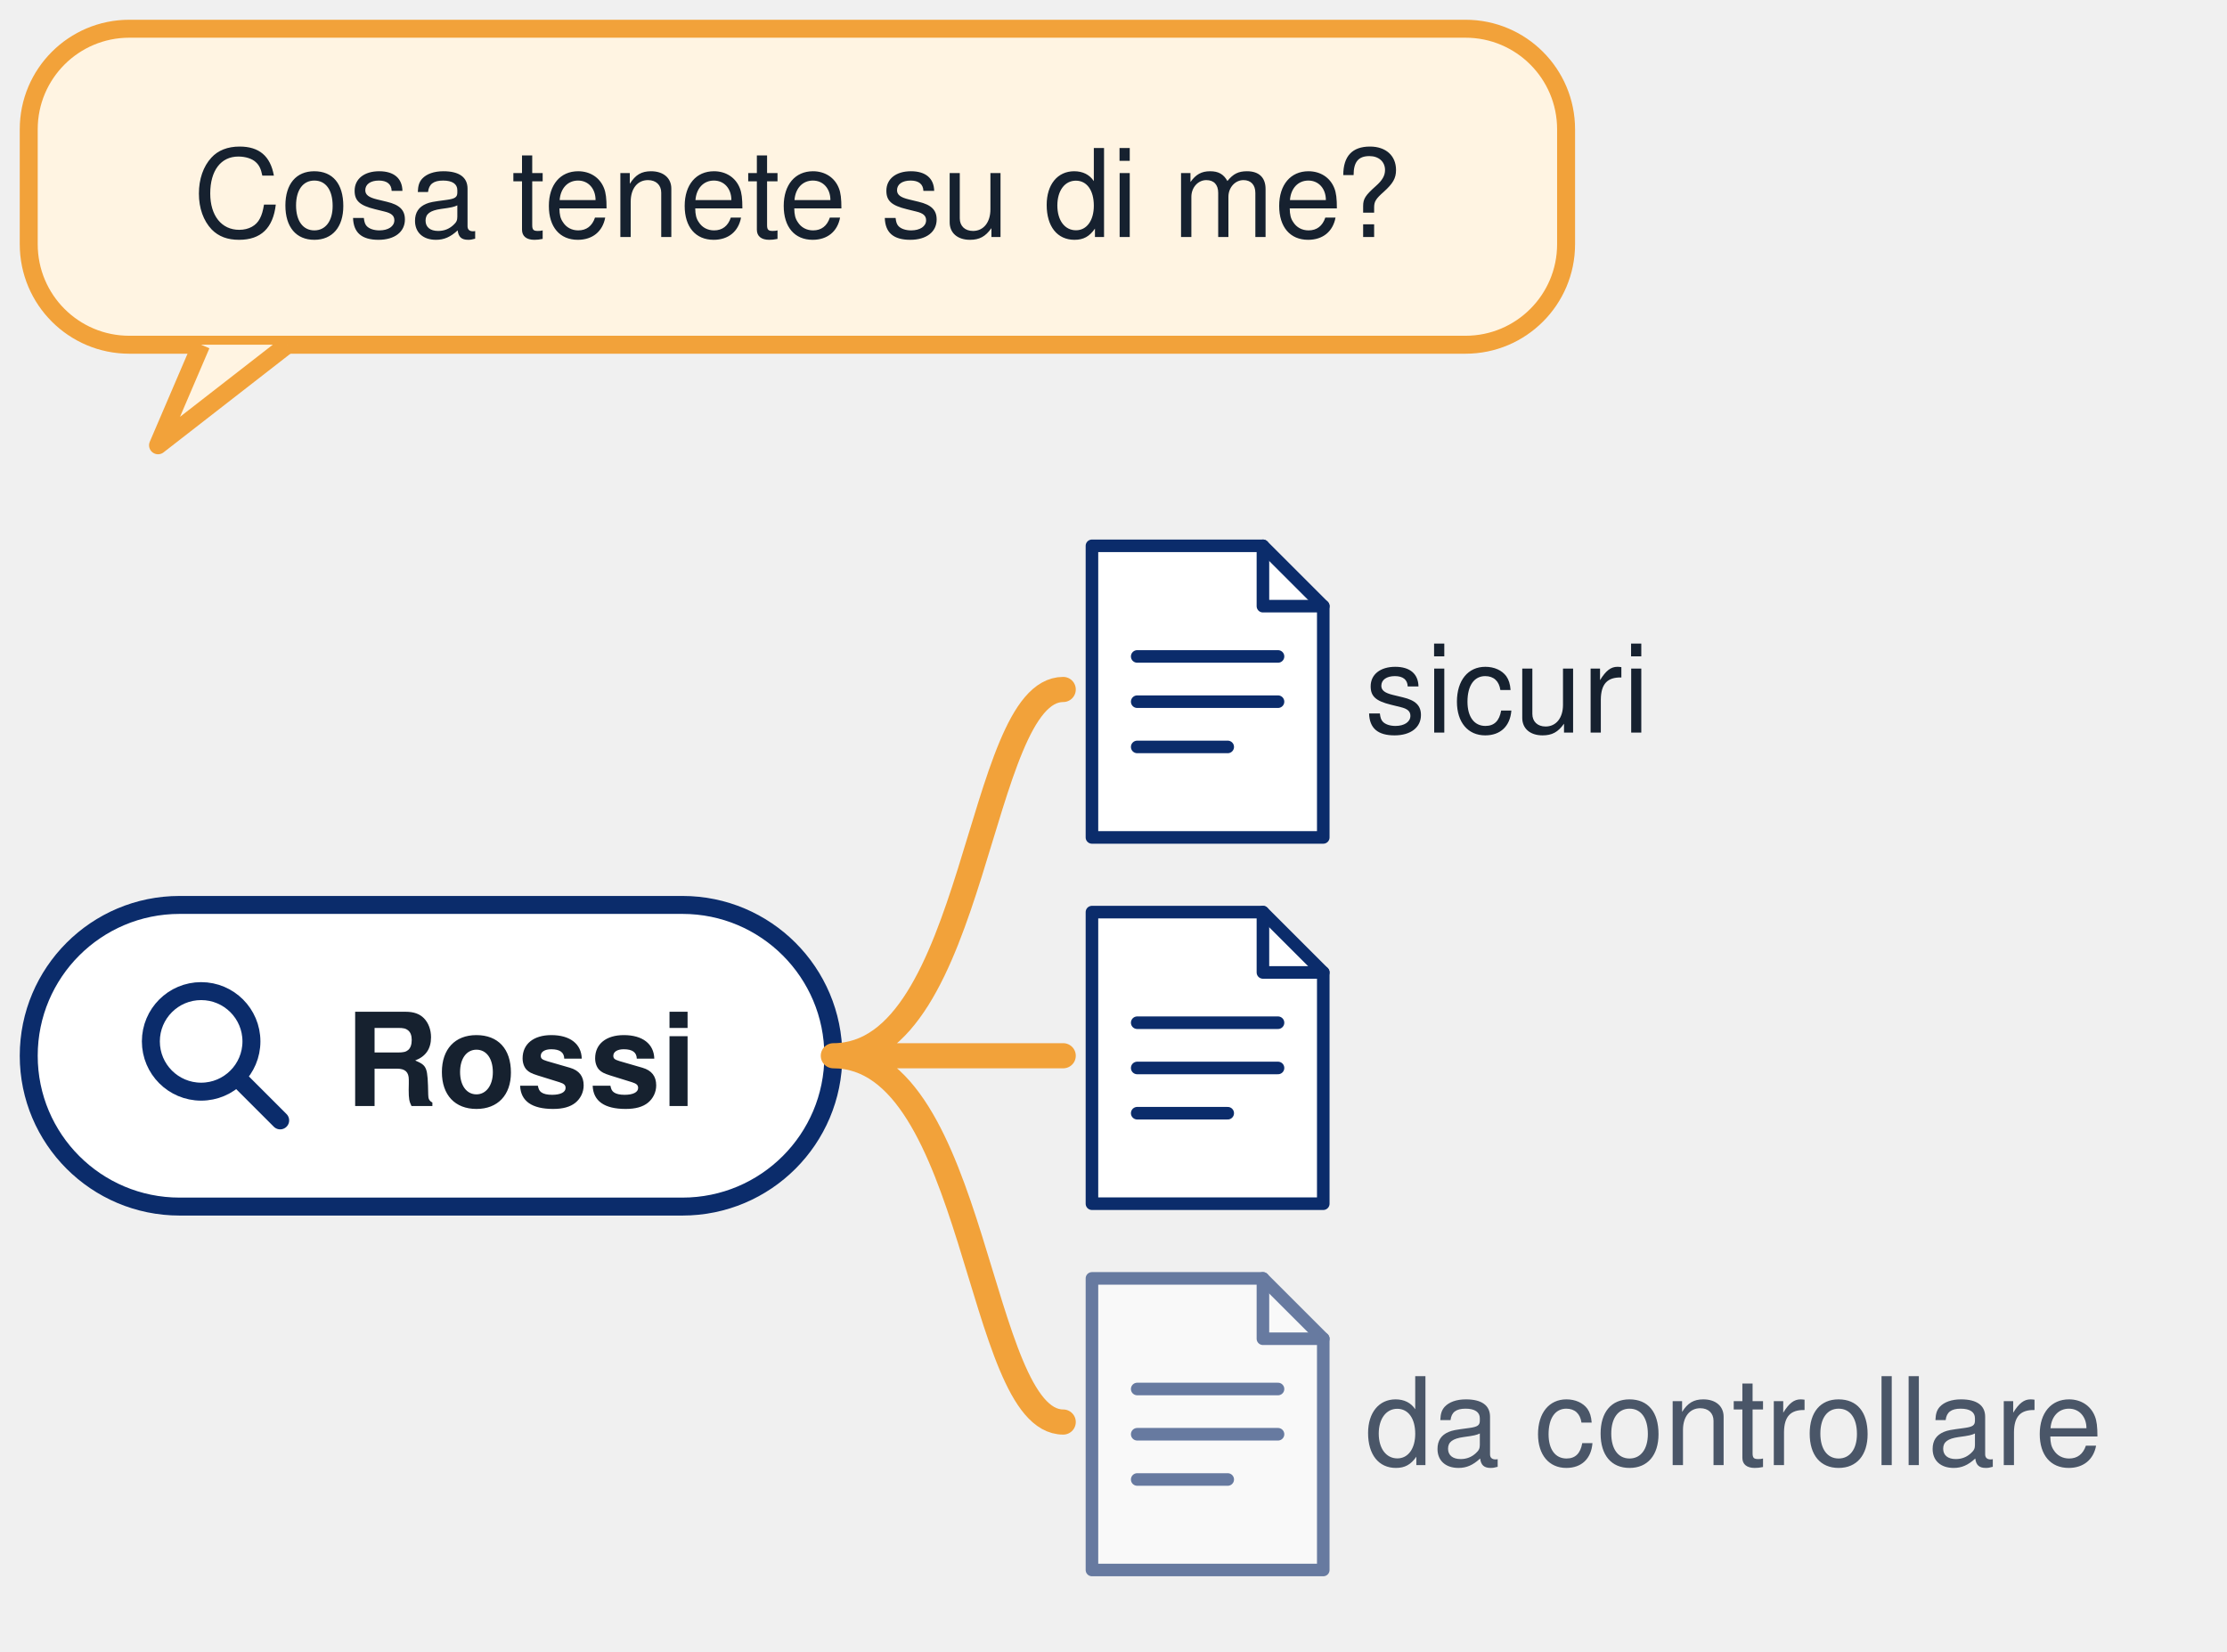
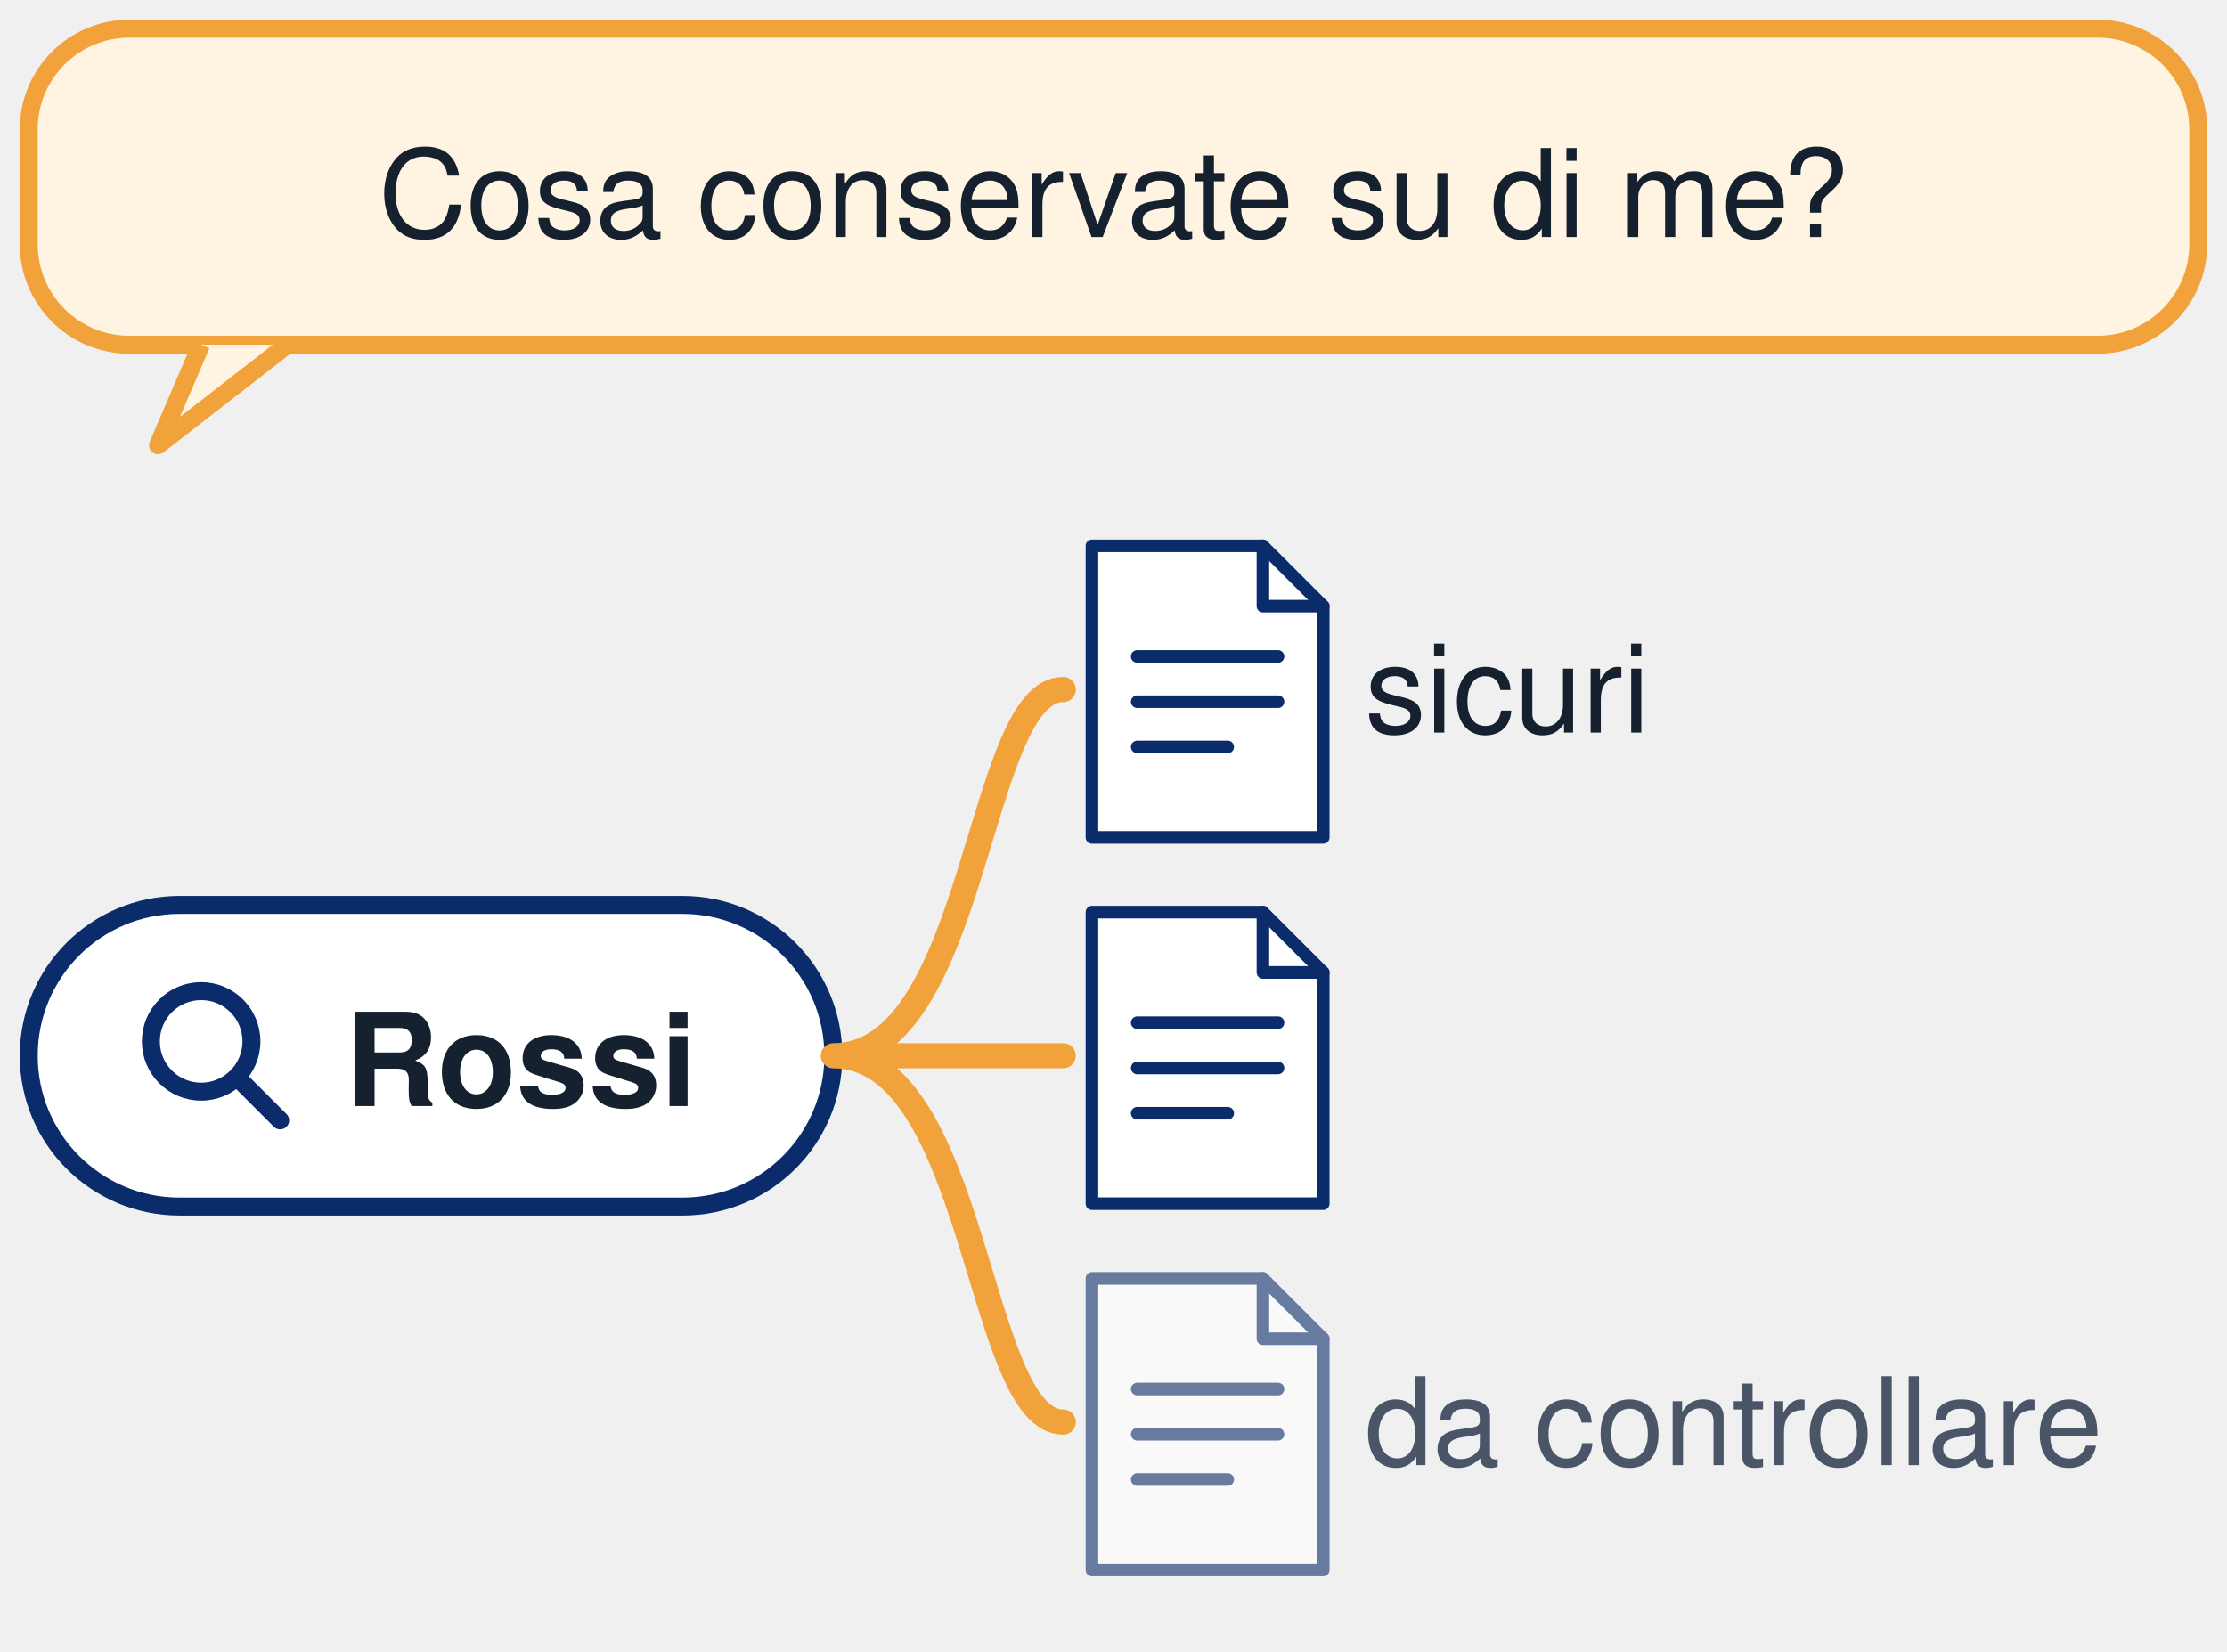
<svg xmlns="http://www.w3.org/2000/svg" viewBox="0 0 310 230" width="310" height="230" role="img" aria-labelledby="t">
  <g font-family="Segoe UI, Helvetica, Arial, sans-serif">
-     <rect x="4" y="4" width="214" height="44" rx="14" fill="#FFF4E2" stroke="#F2A23A" stroke-width="2.5" />
+     <rect x="4" y="4" width="302" height="44" rx="14" fill="#FFF4E2" stroke="#F2A23A" stroke-width="2.5" />
    <path d="M28 48l-6 14 18-14" fill="#FFF4E2" stroke="#F2A23A" stroke-width="2.5" stroke-linejoin="round" />
-     <text x="111" y="33" text-anchor="middle" font-size="17" fill="#16212F">Cosa tenete su di me?</text>
+     <text x="155" y="33" text-anchor="middle" font-size="17" fill="#16212F">Cosa conservate su di me?</text>
    <rect x="4" y="126" width="112" height="42" rx="21" fill="#FFFFFF" stroke="#0B2C6B" stroke-width="2.5" />
    <circle cx="28" cy="145" r="7" fill="none" stroke="#0B2C6B" stroke-width="2.5" />
    <path d="M33 150l6 6" stroke="#0B2C6B" stroke-width="2.5" stroke-linecap="round" />
    <text x="48" y="154" font-size="18" font-weight="700" fill="#16212F">Rossi</text>
    <path d="M116 147C136 147 136 96 148 96M116 147H148M116 147C136 147 136 198 148 198" fill="none" stroke="#F2A23A" stroke-width="3.5" stroke-linecap="round" />
    <g transform="translate(152 76) scale(0.7)">
      <path d="M0 0h34l12 12v46H0Z" fill="#FFFFFF" stroke="#0B2C6B" stroke-width="2.5" stroke-linejoin="round" />
      <path d="M34 0v12h12M9 22h28M9 31h28M9 40h18" fill="none" stroke="#0B2C6B" stroke-width="2.5" stroke-linecap="round" stroke-linejoin="round" />
    </g>
    <g transform="translate(152 127) scale(0.7)">
      <path d="M0 0h34l12 12v46H0Z" fill="#FFFFFF" stroke="#0B2C6B" stroke-width="2.5" stroke-linejoin="round" />
      <path d="M34 0v12h12M9 22h28M9 31h28M9 40h18" fill="none" stroke="#0B2C6B" stroke-width="2.5" stroke-linecap="round" stroke-linejoin="round" />
    </g>
    <g transform="translate(152 178) scale(0.7)" opacity="0.6">
      <path d="M0 0h34l12 12v46H0Z" fill="#FFFFFF" stroke="#0B2C6B" stroke-width="2.5" stroke-linejoin="round" />
      <path d="M34 0v12h12M9 22h28M9 31h28M9 40h18" fill="none" stroke="#0B2C6B" stroke-width="2.5" stroke-linecap="round" stroke-linejoin="round" />
    </g>
    <text x="190" y="102" font-size="17" fill="#16212F">sicuri</text>
    <text x="190" y="204" font-size="17" fill="#4A5668">da controllare</text>
  </g>
</svg>
